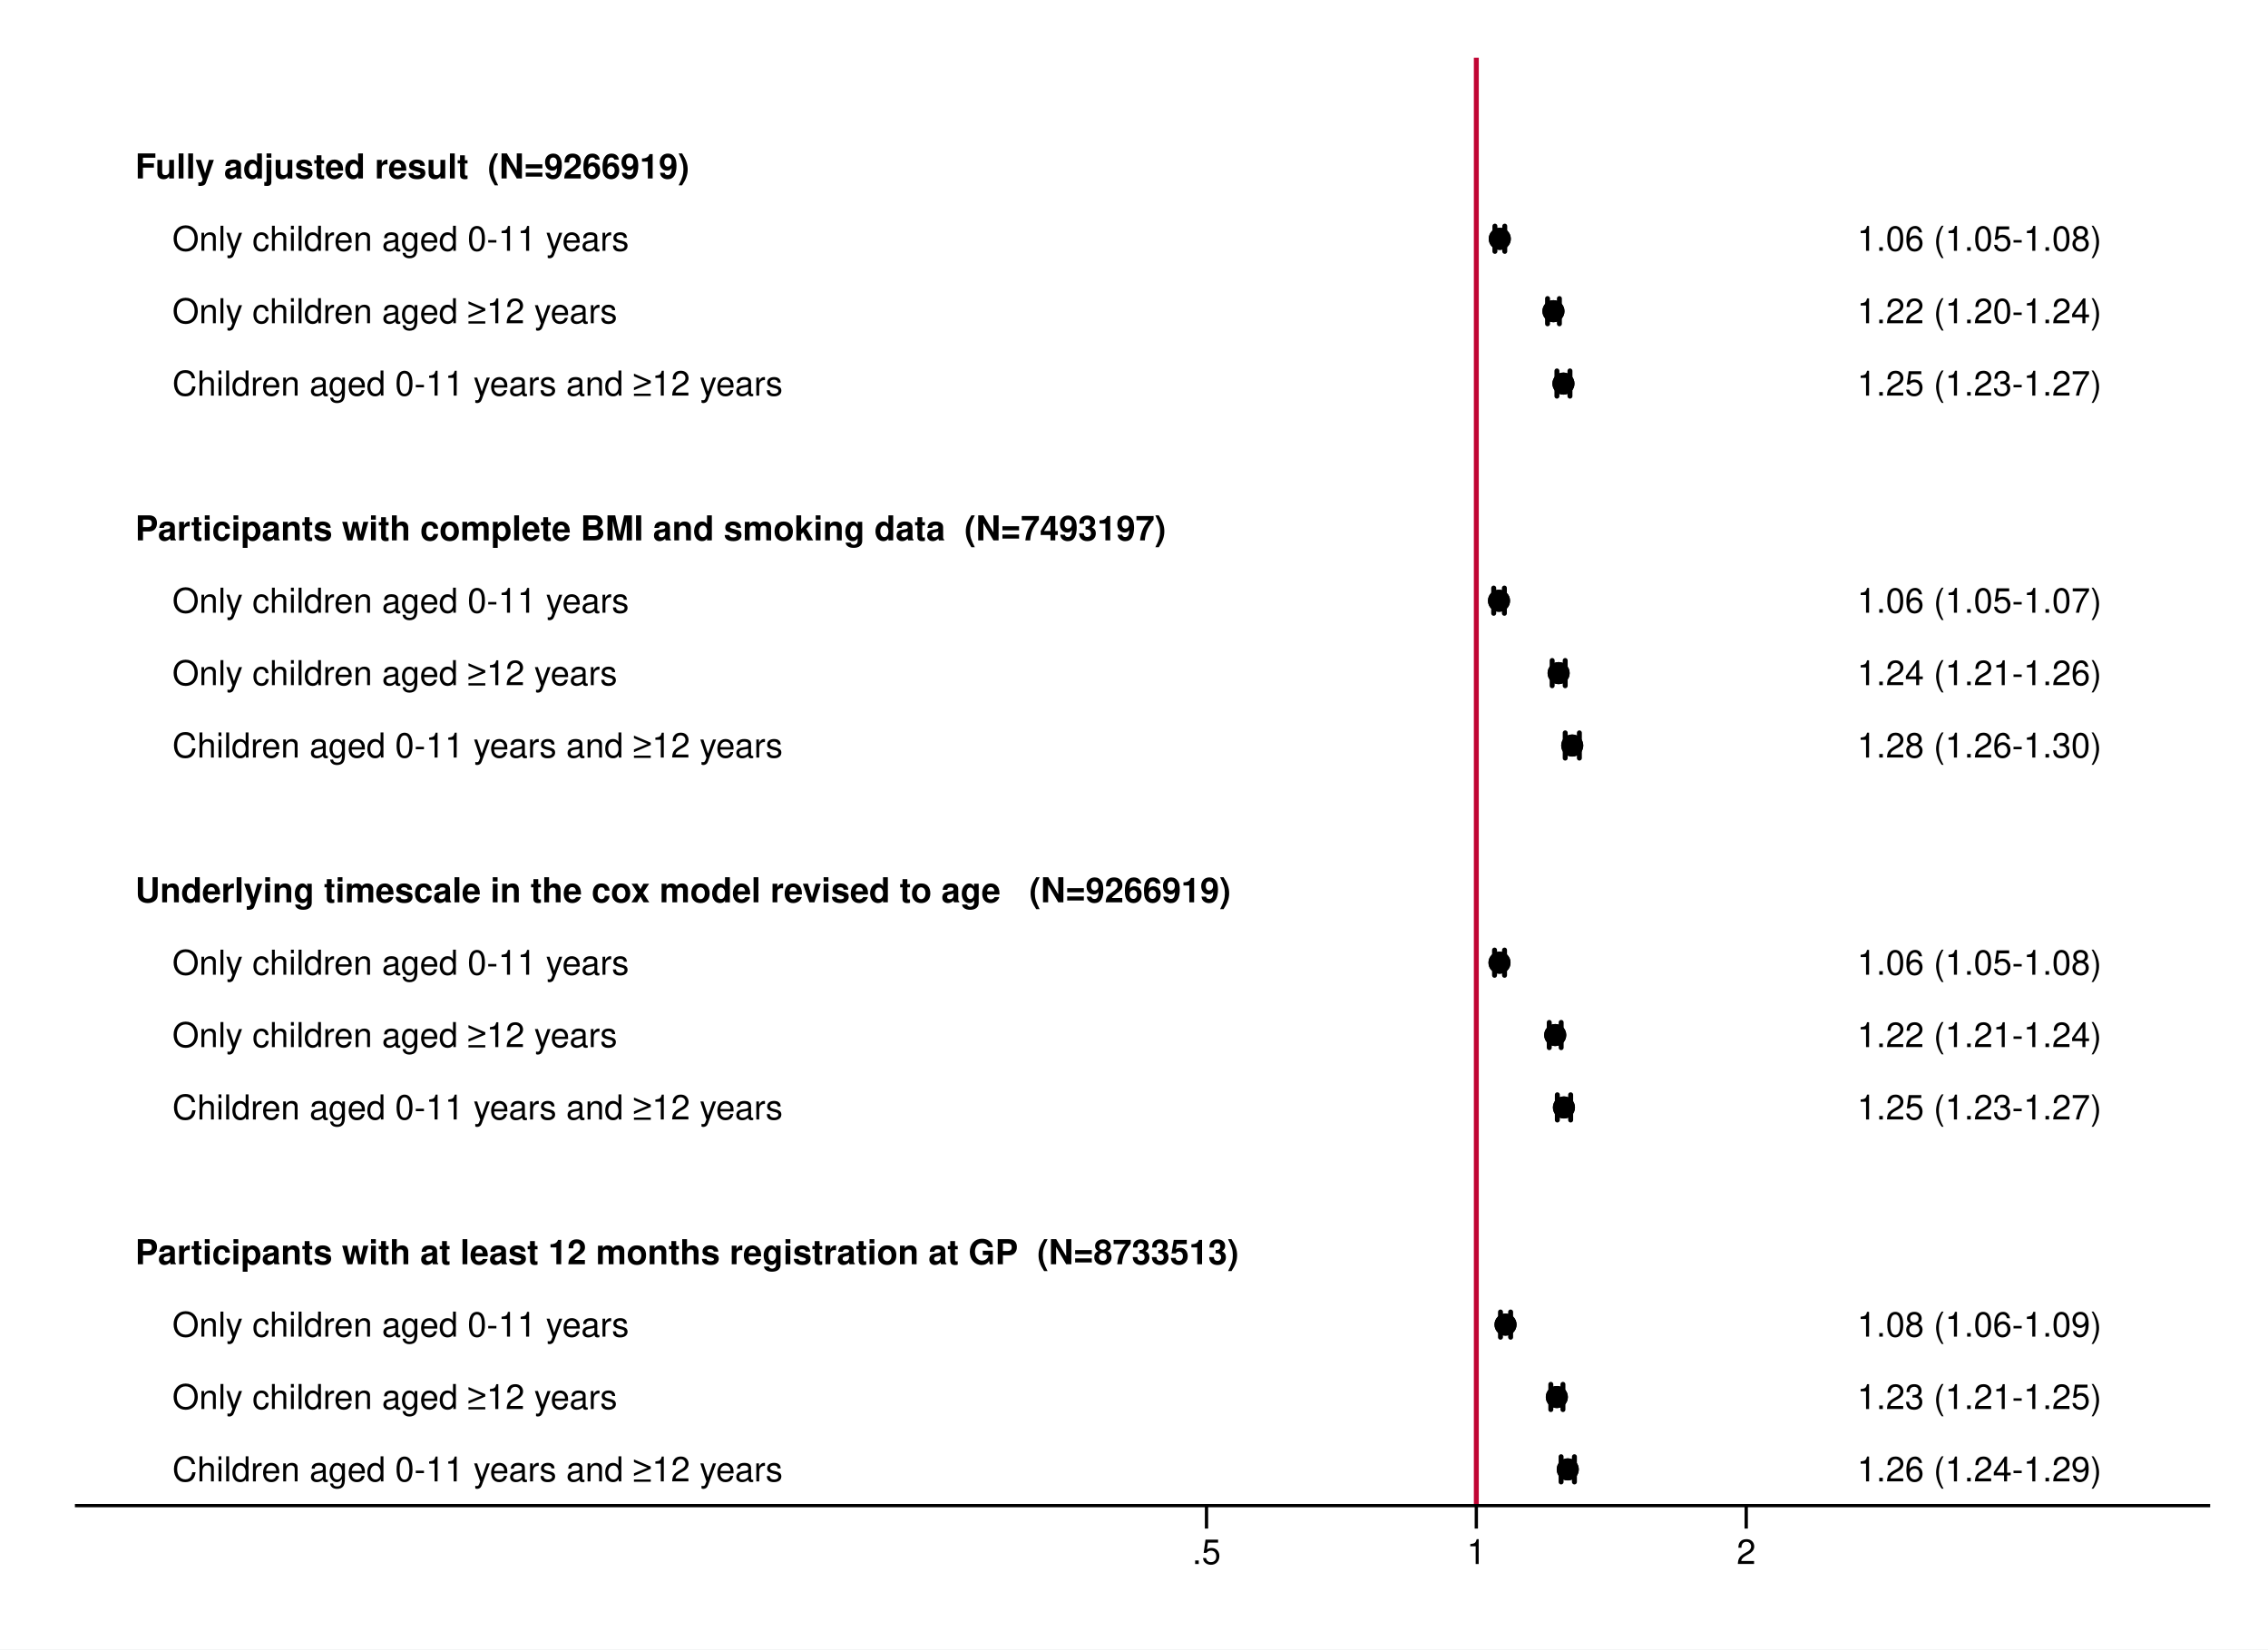
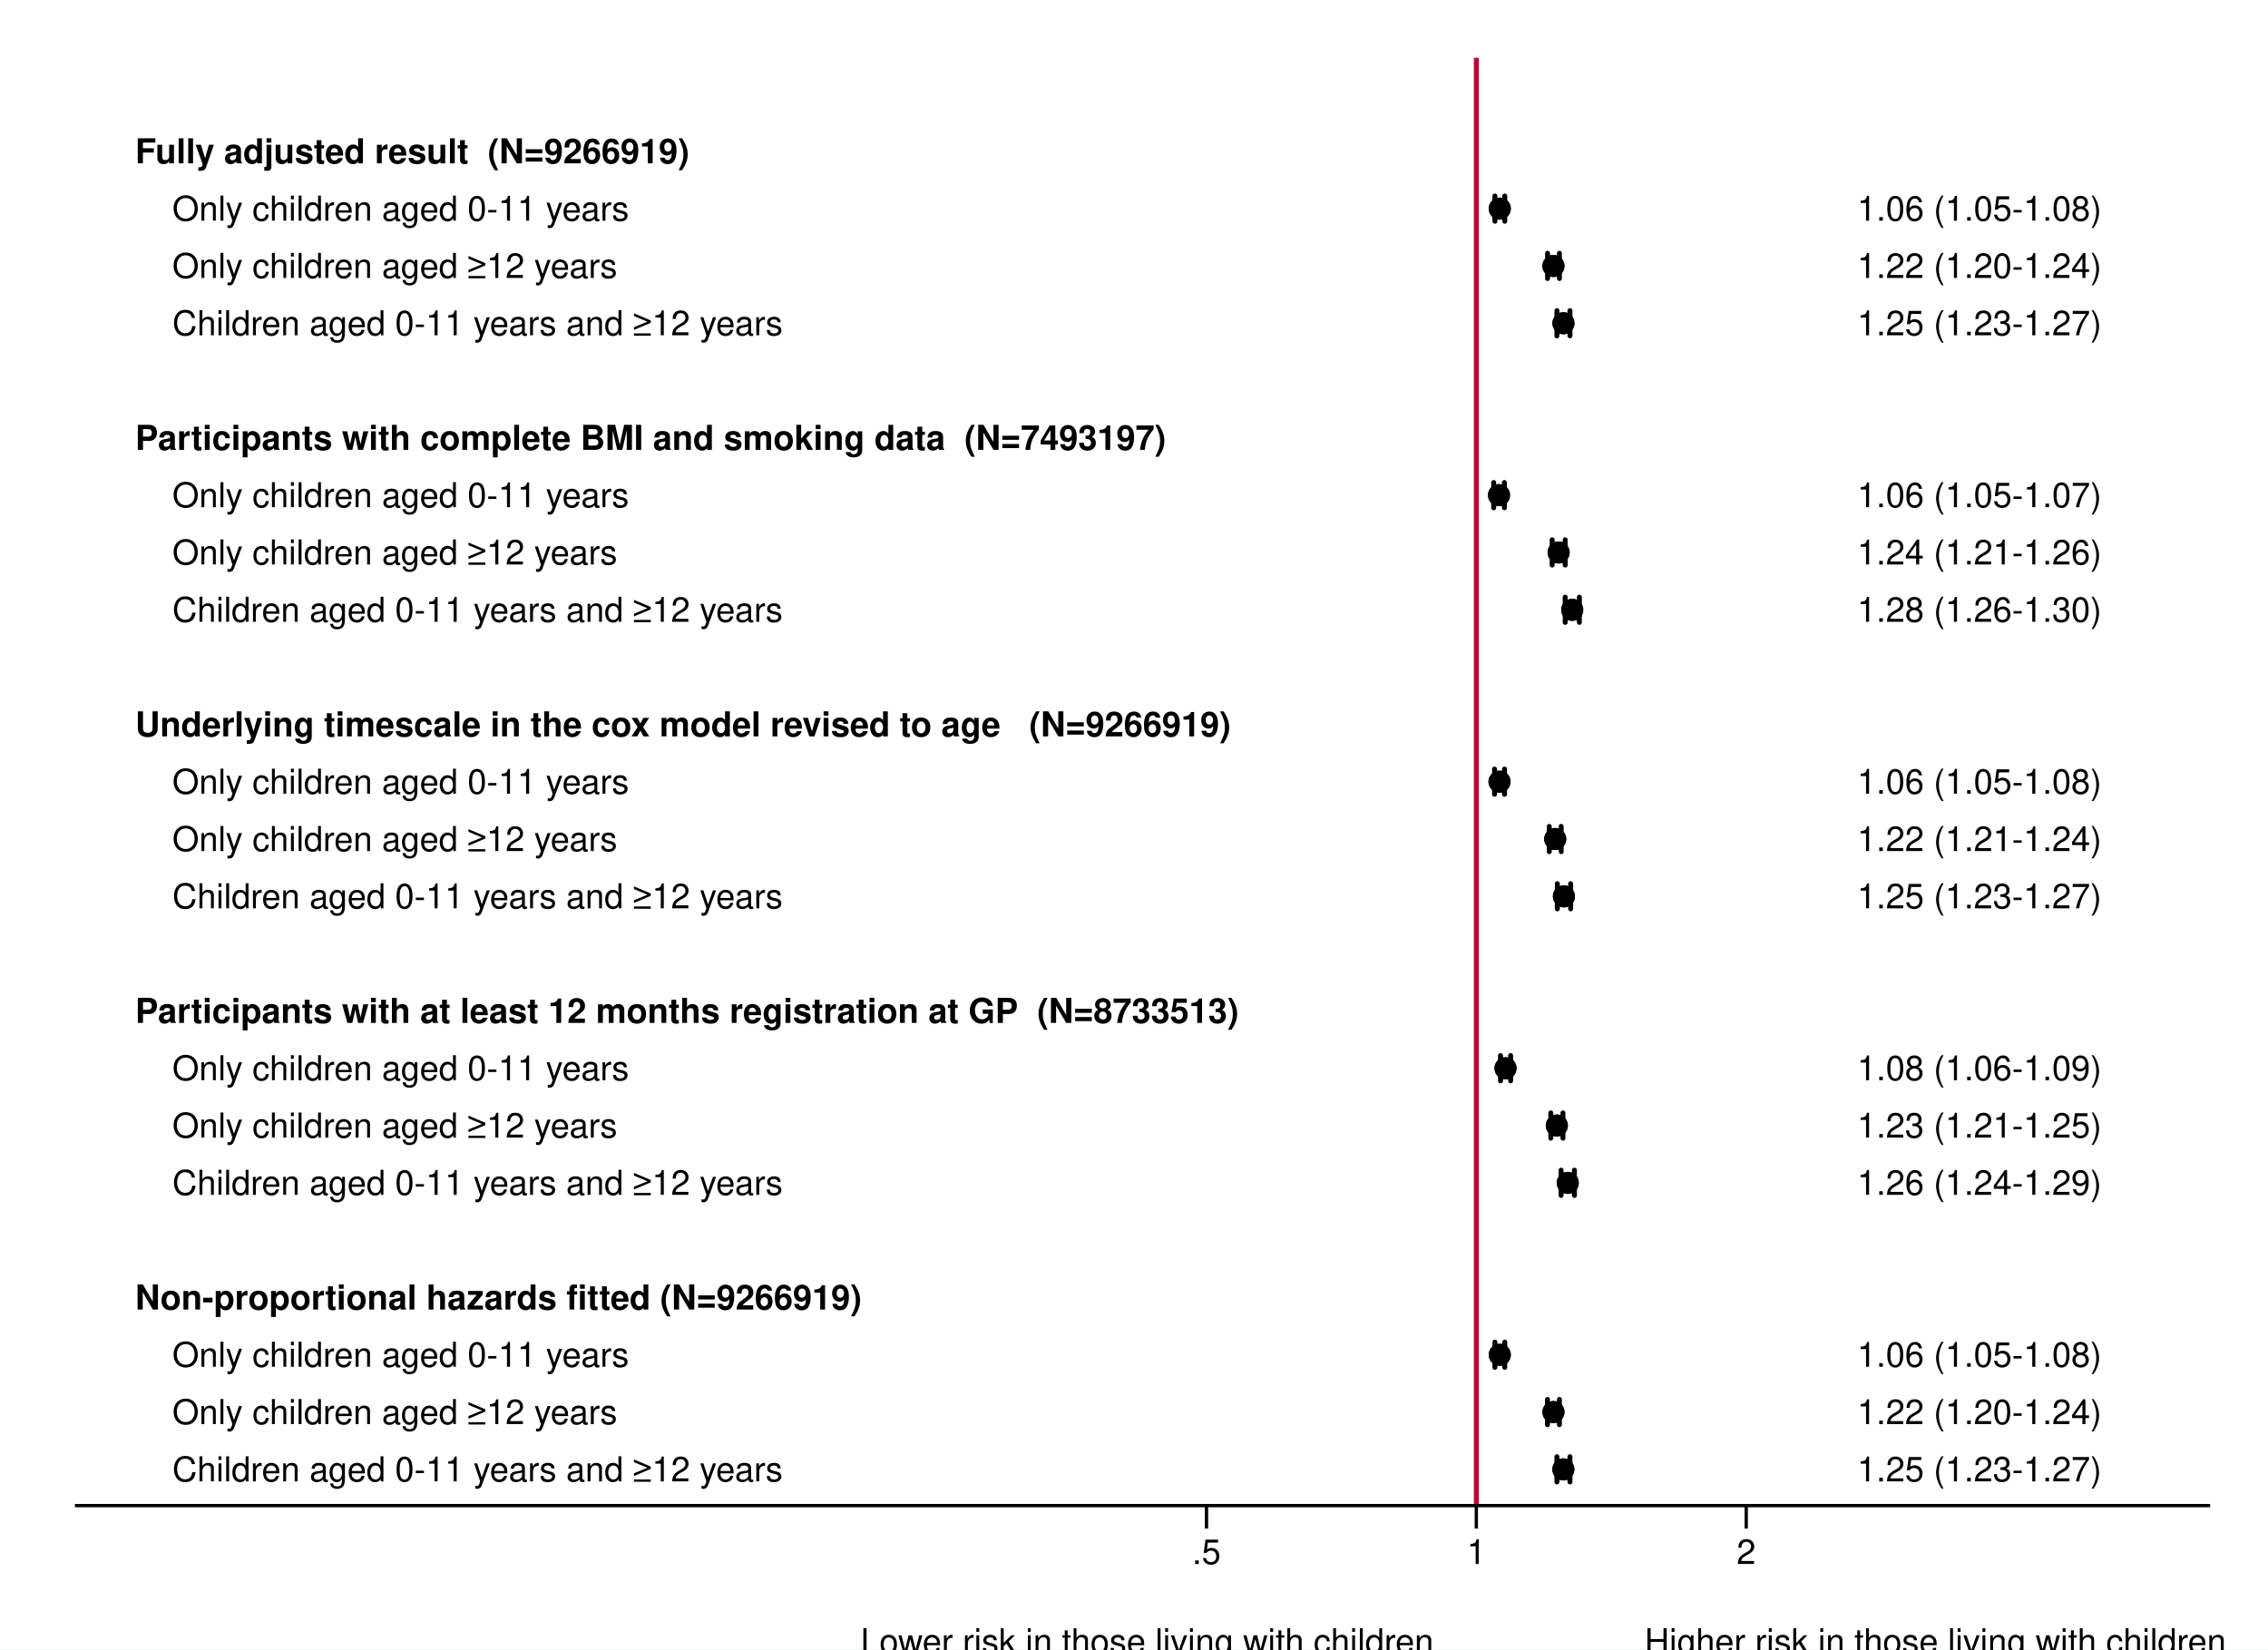
<svg xmlns="http://www.w3.org/2000/svg" version="1.1" width="5.50in" height="4.00in" viewBox="0 0 3960 2880">
  <rect x="0" y="0" width="3960" height="2880" style="fill:#EAF2F3;stroke:none" />
  <rect x="0.00" y="0.00" width="3959.88" height="2880.00" style="fill:#FFFFFF" />
  <rect x="2.88" y="2.88" width="3954.12" height="2874.24" style="fill:none;stroke:#FFFFFF;stroke-width:5.76" />
  <rect x="130.80" y="100.86" width="3728.22" height="2528.29" style="fill:#FFFFFF" />
  <rect x="133.68" y="103.74" width="3722.46" height="2522.53" style="fill:none;stroke:#FFFFFF;stroke-width:5.76" />
  <line x1="2577.71" y1="2629.15" x2="2577.71" y2="100.86" style="stroke:#C10534;stroke-width:8.64" />
-   <circle cx="2737.35" cy="2565.91" r="19.29" style="fill:#000000" />
-   <circle cx="2737.35" cy="2565.91" r="14.97" style="fill:none;stroke:#000000;stroke-width:8.64" />
-   <circle cx="2718.29" cy="2439.56" r="19.29" style="fill:#000000" />
-   <circle cx="2718.29" cy="2439.56" r="14.97" style="fill:none;stroke:#000000;stroke-width:8.64" />
-   <circle cx="2628.70" cy="2313.08" r="19.29" style="fill:#000000" />
-   <circle cx="2628.70" cy="2313.08" r="14.97" style="fill:none;stroke:#000000;stroke-width:8.64" />
-   <circle cx="2730.67" cy="1933.90" r="19.29" style="fill:#000000" />
-   <circle cx="2730.67" cy="1933.90" r="14.97" style="fill:none;stroke:#000000;stroke-width:8.64" />
-   <circle cx="2715.45" cy="1807.43" r="19.29" style="fill:#000000" />
-   <circle cx="2715.45" cy="1807.43" r="14.97" style="fill:none;stroke:#000000;stroke-width:8.64" />
-   <circle cx="2618.18" cy="1681.07" r="19.29" style="fill:#000000" />
-   <circle cx="2618.18" cy="1681.07" r="14.97" style="fill:none;stroke:#000000;stroke-width:8.64" />
-   <circle cx="2745.15" cy="1301.89" r="19.29" style="fill:#000000" />
-   <circle cx="2745.15" cy="1301.89" r="14.97" style="fill:none;stroke:#000000;stroke-width:8.64" />
-   <circle cx="2721.39" cy="1175.41" r="19.29" style="fill:#000000" />
-   <circle cx="2721.39" cy="1175.41" r="14.97" style="fill:none;stroke:#000000;stroke-width:8.64" />
-   <circle cx="2617.31" cy="1049.06" r="19.29" style="fill:#000000" />
-   <circle cx="2617.31" cy="1049.06" r="14.97" style="fill:none;stroke:#000000;stroke-width:8.64" />
-   <circle cx="2729.80" cy="669.88" r="19.29" style="fill:#000000" />
-   <circle cx="2729.80" cy="669.88" r="14.97" style="fill:none;stroke:#000000;stroke-width:8.64" />
-   <circle cx="2712.35" cy="543.40" r="19.29" style="fill:#000000" />
-   <circle cx="2712.35" cy="543.40" r="14.97" style="fill:none;stroke:#000000;stroke-width:8.64" />
-   <circle cx="2618.67" cy="417.05" r="19.29" style="fill:#000000" />
-   <circle cx="2618.67" cy="417.05" r="14.97" style="fill:none;stroke:#000000;stroke-width:8.64" />
-   <line x1="2725.72" y1="2565.79" x2="2748.98" y2="2565.79" style="stroke:#000000;stroke-width:8.64" />
-   <line x1="2748.98" y1="2587.82" x2="2748.98" y2="2543.76" stroke-linecap="round" style="stroke:#000000;stroke-width:8.64" />
-   <line x1="2725.72" y1="2587.82" x2="2725.72" y2="2543.76" stroke-linecap="round" style="stroke:#000000;stroke-width:8.64" />
-   <line x1="2707.77" y1="2439.44" x2="2728.93" y2="2439.44" style="stroke:#000000;stroke-width:8.64" />
-   <line x1="2728.93" y1="2461.46" x2="2728.93" y2="2417.41" stroke-linecap="round" style="stroke:#000000;stroke-width:8.64" />
-   <line x1="2707.77" y1="2461.46" x2="2707.77" y2="2417.41" stroke-linecap="round" style="stroke:#000000;stroke-width:8.64" />
-   <line x1="2619.91" y1="2313.08" x2="2637.61" y2="2313.08" style="stroke:#000000;stroke-width:8.64" />
-   <line x1="2637.61" y1="2335.11" x2="2637.61" y2="2291.06" stroke-linecap="round" style="stroke:#000000;stroke-width:8.64" />
-   <line x1="2619.91" y1="2335.11" x2="2619.91" y2="2291.06" stroke-linecap="round" style="stroke:#000000;stroke-width:8.64" />
-   <line x1="2719.16" y1="1933.78" x2="2742.42" y2="1933.78" style="stroke:#000000;stroke-width:8.64" />
-   <line x1="2742.42" y1="1955.81" x2="2742.42" y2="1911.75" stroke-linecap="round" style="stroke:#000000;stroke-width:8.64" />
-   <line x1="2719.16" y1="1955.81" x2="2719.16" y2="1911.75" stroke-linecap="round" style="stroke:#000000;stroke-width:8.64" />
-   <line x1="2705.05" y1="1807.43" x2="2725.84" y2="1807.43" style="stroke:#000000;stroke-width:8.64" />
-   <line x1="2725.84" y1="1829.45" x2="2725.84" y2="1785.40" stroke-linecap="round" style="stroke:#000000;stroke-width:8.64" />
-   <line x1="2705.05" y1="1829.45" x2="2705.05" y2="1785.40" stroke-linecap="round" style="stroke:#000000;stroke-width:8.64" />
-   <line x1="2609.52" y1="1681.07" x2="2626.97" y2="1681.07" style="stroke:#000000;stroke-width:8.64" />
-   <line x1="2626.97" y1="1703.10" x2="2626.97" y2="1659.04" stroke-linecap="round" style="stroke:#000000;stroke-width:8.64" />
-   <line x1="2609.52" y1="1703.10" x2="2609.52" y2="1659.04" stroke-linecap="round" style="stroke:#000000;stroke-width:8.64" />
-   <line x1="2732.89" y1="1301.77" x2="2757.64" y2="1301.77" style="stroke:#000000;stroke-width:8.64" />
-   <line x1="2757.64" y1="1323.80" x2="2757.64" y2="1279.74" stroke-linecap="round" style="stroke:#000000;stroke-width:8.64" />
-   <line x1="2732.89" y1="1323.80" x2="2732.89" y2="1279.74" stroke-linecap="round" style="stroke:#000000;stroke-width:8.64" />
-   <line x1="2710.12" y1="1175.41" x2="2732.89" y2="1175.41" style="stroke:#000000;stroke-width:8.64" />
-   <line x1="2732.89" y1="1197.44" x2="2732.89" y2="1153.39" stroke-linecap="round" style="stroke:#000000;stroke-width:8.64" />
-   <line x1="2710.12" y1="1197.44" x2="2710.12" y2="1153.39" stroke-linecap="round" style="stroke:#000000;stroke-width:8.64" />
-   <line x1="2608.03" y1="1048.94" x2="2626.72" y2="1048.94" style="stroke:#000000;stroke-width:8.64" />
-   <line x1="2626.72" y1="1070.97" x2="2626.72" y2="1026.91" stroke-linecap="round" style="stroke:#000000;stroke-width:8.64" />
-   <line x1="2608.03" y1="1070.97" x2="2608.03" y2="1026.91" stroke-linecap="round" style="stroke:#000000;stroke-width:8.64" />
-   <line x1="2718.42" y1="669.76" x2="2741.19" y2="669.76" style="stroke:#000000;stroke-width:8.64" />
-   <line x1="2741.19" y1="691.78" x2="2741.19" y2="647.73" stroke-linecap="round" style="stroke:#000000;stroke-width:8.64" />
-   <line x1="2718.42" y1="691.78" x2="2718.42" y2="647.73" stroke-linecap="round" style="stroke:#000000;stroke-width:8.64" />
-   <line x1="2702.08" y1="543.40" x2="2722.75" y2="543.40" style="stroke:#000000;stroke-width:8.64" />
-   <line x1="2722.75" y1="565.43" x2="2722.75" y2="521.38" stroke-linecap="round" style="stroke:#000000;stroke-width:8.64" />
-   <line x1="2702.08" y1="565.43" x2="2702.08" y2="521.38" stroke-linecap="round" style="stroke:#000000;stroke-width:8.64" />
-   <line x1="2610.14" y1="416.93" x2="2627.34" y2="416.93" style="stroke:#000000;stroke-width:8.64" />
-   <line x1="2627.34" y1="438.95" x2="2627.34" y2="394.90" stroke-linecap="round" style="stroke:#000000;stroke-width:8.64" />
-   <line x1="2610.14" y1="438.95" x2="2610.14" y2="394.90" stroke-linecap="round" style="stroke:#000000;stroke-width:8.64" />
+   <circle cx="2729.68" cy="2565.91" r="19.29" style="fill:#000000" />
+   <circle cx="2729.68" cy="2565.91" r="14.97" style="fill:none;stroke:#000000;stroke-width:8.64" />
+   <circle cx="2712.35" cy="2465.80" r="19.29" style="fill:#000000" />
+   <circle cx="2712.35" cy="2465.80" r="14.97" style="fill:none;stroke:#000000;stroke-width:8.64" />
+   <circle cx="2618.67" cy="2365.80" r="19.29" style="fill:#000000" />
+   <circle cx="2618.67" cy="2365.80" r="14.97" style="fill:none;stroke:#000000;stroke-width:8.64" />
+   <circle cx="2737.35" cy="2065.58" r="19.29" style="fill:#000000" />
+   <circle cx="2737.35" cy="2065.58" r="14.97" style="fill:none;stroke:#000000;stroke-width:8.64" />
+   <circle cx="2718.29" cy="1965.46" r="19.29" style="fill:#000000" />
+   <circle cx="2718.29" cy="1965.46" r="14.97" style="fill:none;stroke:#000000;stroke-width:8.64" />
+   <circle cx="2628.70" cy="1865.47" r="19.29" style="fill:#000000" />
+   <circle cx="2628.70" cy="1865.47" r="14.97" style="fill:none;stroke:#000000;stroke-width:8.64" />
+   <circle cx="2730.67" cy="1565.24" r="19.29" style="fill:#000000" />
+   <circle cx="2730.67" cy="1565.24" r="14.97" style="fill:none;stroke:#000000;stroke-width:8.64" />
+   <circle cx="2715.45" cy="1465.12" r="19.29" style="fill:#000000" />
+   <circle cx="2715.45" cy="1465.12" r="14.97" style="fill:none;stroke:#000000;stroke-width:8.64" />
+   <circle cx="2618.18" cy="1365.01" r="19.29" style="fill:#000000" />
+   <circle cx="2618.18" cy="1365.01" r="14.97" style="fill:none;stroke:#000000;stroke-width:8.64" />
+   <circle cx="2745.15" cy="1064.90" r="19.29" style="fill:#000000" />
+   <circle cx="2745.15" cy="1064.90" r="14.97" style="fill:none;stroke:#000000;stroke-width:8.64" />
+   <circle cx="2721.39" cy="964.79" r="19.29" style="fill:#000000" />
+   <circle cx="2721.39" cy="964.79" r="14.97" style="fill:none;stroke:#000000;stroke-width:8.64" />
+   <circle cx="2617.31" cy="864.67" r="19.29" style="fill:#000000" />
+   <circle cx="2617.31" cy="864.67" r="14.97" style="fill:none;stroke:#000000;stroke-width:8.64" />
+   <circle cx="2729.80" cy="564.44" r="19.29" style="fill:#000000" />
+   <circle cx="2729.80" cy="564.44" r="14.97" style="fill:none;stroke:#000000;stroke-width:8.64" />
+   <circle cx="2712.35" cy="464.45" r="19.29" style="fill:#000000" />
+   <circle cx="2712.35" cy="464.45" r="14.97" style="fill:none;stroke:#000000;stroke-width:8.64" />
+   <circle cx="2618.67" cy="364.33" r="19.29" style="fill:#000000" />
+   <circle cx="2618.67" cy="364.33" r="14.97" style="fill:none;stroke:#000000;stroke-width:8.64" />
+   <line x1="2718.42" y1="2565.79" x2="2741.19" y2="2565.79" style="stroke:#000000;stroke-width:8.64" />
+   <line x1="2741.19" y1="2587.82" x2="2741.19" y2="2543.76" stroke-linecap="round" style="stroke:#000000;stroke-width:8.64" />
+   <line x1="2718.42" y1="2587.82" x2="2718.42" y2="2543.76" stroke-linecap="round" style="stroke:#000000;stroke-width:8.64" />
+   <line x1="2701.96" y1="2465.80" x2="2722.75" y2="2465.80" style="stroke:#000000;stroke-width:8.64" />
+   <line x1="2722.75" y1="2487.82" x2="2722.75" y2="2443.77" stroke-linecap="round" style="stroke:#000000;stroke-width:8.64" />
+   <line x1="2701.96" y1="2487.82" x2="2701.96" y2="2443.77" stroke-linecap="round" style="stroke:#000000;stroke-width:8.64" />
+   <line x1="2610.14" y1="2365.68" x2="2627.34" y2="2365.68" style="stroke:#000000;stroke-width:8.64" />
+   <line x1="2627.34" y1="2387.71" x2="2627.34" y2="2343.65" stroke-linecap="round" style="stroke:#000000;stroke-width:8.64" />
+   <line x1="2610.14" y1="2387.71" x2="2610.14" y2="2343.65" stroke-linecap="round" style="stroke:#000000;stroke-width:8.64" />
+   <line x1="2725.72" y1="2065.45" x2="2748.98" y2="2065.45" style="stroke:#000000;stroke-width:8.64" />
+   <line x1="2748.98" y1="2087.48" x2="2748.98" y2="2043.42" stroke-linecap="round" style="stroke:#000000;stroke-width:8.64" />
+   <line x1="2725.72" y1="2087.48" x2="2725.72" y2="2043.42" stroke-linecap="round" style="stroke:#000000;stroke-width:8.64" />
+   <line x1="2707.77" y1="1965.46" x2="2728.93" y2="1965.46" style="stroke:#000000;stroke-width:8.64" />
+   <line x1="2728.93" y1="1987.49" x2="2728.93" y2="1943.43" stroke-linecap="round" style="stroke:#000000;stroke-width:8.64" />
+   <line x1="2707.77" y1="1987.49" x2="2707.77" y2="1943.43" stroke-linecap="round" style="stroke:#000000;stroke-width:8.64" />
+   <line x1="2619.91" y1="1865.34" x2="2637.61" y2="1865.34" style="stroke:#000000;stroke-width:8.64" />
+   <line x1="2637.61" y1="1887.37" x2="2637.61" y2="1843.31" stroke-linecap="round" style="stroke:#000000;stroke-width:8.64" />
+   <line x1="2619.91" y1="1887.37" x2="2619.91" y2="1843.31" stroke-linecap="round" style="stroke:#000000;stroke-width:8.64" />
+   <line x1="2719.16" y1="1565.12" x2="2742.42" y2="1565.12" style="stroke:#000000;stroke-width:8.64" />
+   <line x1="2742.42" y1="1587.14" x2="2742.42" y2="1543.09" stroke-linecap="round" style="stroke:#000000;stroke-width:8.64" />
+   <line x1="2719.16" y1="1587.14" x2="2719.16" y2="1543.09" stroke-linecap="round" style="stroke:#000000;stroke-width:8.64" />
+   <line x1="2705.05" y1="1465.12" x2="2725.84" y2="1465.12" style="stroke:#000000;stroke-width:8.64" />
+   <line x1="2725.84" y1="1487.15" x2="2725.84" y2="1443.09" stroke-linecap="round" style="stroke:#000000;stroke-width:8.64" />
+   <line x1="2705.05" y1="1487.15" x2="2705.05" y2="1443.09" stroke-linecap="round" style="stroke:#000000;stroke-width:8.64" />
+   <line x1="2609.52" y1="1365.01" x2="2626.97" y2="1365.01" style="stroke:#000000;stroke-width:8.64" />
+   <line x1="2626.97" y1="1387.03" x2="2626.97" y2="1342.98" stroke-linecap="round" style="stroke:#000000;stroke-width:8.64" />
+   <line x1="2609.52" y1="1387.03" x2="2609.52" y2="1342.98" stroke-linecap="round" style="stroke:#000000;stroke-width:8.64" />
+   <line x1="2732.89" y1="1064.78" x2="2757.64" y2="1064.78" style="stroke:#000000;stroke-width:8.64" />
+   <line x1="2757.64" y1="1086.81" x2="2757.64" y2="1042.75" stroke-linecap="round" style="stroke:#000000;stroke-width:8.64" />
+   <line x1="2732.89" y1="1086.81" x2="2732.89" y2="1042.75" stroke-linecap="round" style="stroke:#000000;stroke-width:8.64" />
+   <line x1="2710.12" y1="964.66" x2="2732.89" y2="964.66" style="stroke:#000000;stroke-width:8.64" />
+   <line x1="2732.89" y1="986.69" x2="2732.89" y2="942.63" stroke-linecap="round" style="stroke:#000000;stroke-width:8.64" />
+   <line x1="2710.12" y1="986.69" x2="2710.12" y2="942.63" stroke-linecap="round" style="stroke:#000000;stroke-width:8.64" />
+   <line x1="2608.03" y1="864.67" x2="2626.72" y2="864.67" style="stroke:#000000;stroke-width:8.64" />
+   <line x1="2626.72" y1="886.70" x2="2626.72" y2="842.64" stroke-linecap="round" style="stroke:#000000;stroke-width:8.64" />
+   <line x1="2608.03" y1="886.70" x2="2608.03" y2="842.64" stroke-linecap="round" style="stroke:#000000;stroke-width:8.64" />
+   <line x1="2718.42" y1="564.44" x2="2741.19" y2="564.44" style="stroke:#000000;stroke-width:8.64" />
+   <line x1="2741.19" y1="586.47" x2="2741.19" y2="542.41" stroke-linecap="round" style="stroke:#000000;stroke-width:8.64" />
+   <line x1="2718.42" y1="586.47" x2="2718.42" y2="542.41" stroke-linecap="round" style="stroke:#000000;stroke-width:8.64" />
+   <line x1="2702.08" y1="464.32" x2="2722.75" y2="464.32" style="stroke:#000000;stroke-width:8.64" />
+   <line x1="2722.75" y1="486.35" x2="2722.75" y2="442.30" stroke-linecap="round" style="stroke:#000000;stroke-width:8.64" />
+   <line x1="2702.08" y1="486.35" x2="2702.08" y2="442.30" stroke-linecap="round" style="stroke:#000000;stroke-width:8.64" />
+   <line x1="2610.14" y1="364.33" x2="2627.34" y2="364.33" style="stroke:#000000;stroke-width:8.64" />
+   <line x1="2627.34" y1="386.36" x2="2627.34" y2="342.30" stroke-linecap="round" style="stroke:#000000;stroke-width:8.64" />
+   <line x1="2610.14" y1="386.36" x2="2610.14" y2="342.30" stroke-linecap="round" style="stroke:#000000;stroke-width:8.64" />
  <text x="236.12" y="2586.83" style="font-family:'Helvetica';font-size:60.02px;fill:#000000" />
-   <text x="236.12" y="2460.47" style="font-family:'Helvetica';font-size:60.02px;fill:#000000" />
-   <text x="236.12" y="2334.12" style="font-family:'Helvetica';font-size:60.02px;fill:#000000" />
-   <text x="236.12" y="2207.65" style="font-family:'Helvetica';font-weight:bold;font-size:60.02px;fill:#000000">Participants with at least 12 months registration at GP  (N=8733513)</text>
-   <text x="236.12" y="2081.29" style="font-family:'Helvetica';font-size:60.02px;fill:#000000" />
-   <text x="236.12" y="1954.82" style="font-family:'Helvetica';font-size:60.02px;fill:#000000" />
-   <text x="236.12" y="1828.46" style="font-family:'Helvetica';font-size:60.02px;fill:#000000" />
-   <text x="236.12" y="1702.11" style="font-family:'Helvetica';font-size:60.02px;fill:#000000" />
-   <text x="236.12" y="1575.63" style="font-family:'Helvetica';font-weight:bold;font-size:60.02px;fill:#000000">Underlying timescale in the cox model revised to age   (N=9266919)</text>
-   <text x="236.12" y="1449.28" style="font-family:'Helvetica';font-size:60.02px;fill:#000000" />
-   <text x="236.12" y="1322.81" style="font-family:'Helvetica';font-size:60.02px;fill:#000000" />
-   <text x="236.12" y="1196.45" style="font-family:'Helvetica';font-size:60.02px;fill:#000000" />
-   <text x="236.12" y="1069.98" style="font-family:'Helvetica';font-size:60.02px;fill:#000000" />
-   <text x="236.12" y="943.62" style="font-family:'Helvetica';font-weight:bold;font-size:60.02px;fill:#000000">Participants with complete BMI and smoking data  (N=7493197)</text>
-   <text x="236.12" y="817.27" style="font-family:'Helvetica';font-size:60.02px;fill:#000000" />
-   <text x="236.12" y="690.79" style="font-family:'Helvetica';font-size:60.02px;fill:#000000" />
-   <text x="236.12" y="564.44" style="font-family:'Helvetica';font-size:60.02px;fill:#000000" />
-   <text x="236.12" y="437.96" style="font-family:'Helvetica';font-size:60.02px;fill:#000000" />
-   <text x="236.12" y="311.61" style="font-family:'Helvetica';font-weight:bold;font-size:60.02px;fill:#000000">Fully adjusted result  (N=9266919)</text>
+   <text x="236.12" y="2486.83" style="font-family:'Helvetica';font-size:60.02px;fill:#000000" />
+   <text x="236.12" y="2386.72" style="font-family:'Helvetica';font-size:60.02px;fill:#000000" />
+   <text x="236.12" y="2286.72" style="font-family:'Helvetica';font-weight:bold;font-size:60.02px;fill:#000000">Non-proportional hazards fitted (N=9266919)</text>
+   <text x="236.12" y="2186.61" style="font-family:'Helvetica';font-size:60.02px;fill:#000000" />
+   <text x="236.12" y="2086.49" style="font-family:'Helvetica';font-size:60.02px;fill:#000000" />
+   <text x="236.12" y="1986.50" style="font-family:'Helvetica';font-size:60.02px;fill:#000000" />
+   <text x="236.12" y="1886.38" style="font-family:'Helvetica';font-size:60.02px;fill:#000000" />
+   <text x="236.12" y="1786.26" style="font-family:'Helvetica';font-weight:bold;font-size:60.02px;fill:#000000">Participants with at least 12 months registration at GP  (N=8733513)</text>
+   <text x="236.12" y="1686.27" style="font-family:'Helvetica';font-size:60.02px;fill:#000000" />
+   <text x="236.12" y="1586.15" style="font-family:'Helvetica';font-size:60.02px;fill:#000000" />
+   <text x="236.12" y="1486.16" style="font-family:'Helvetica';font-size:60.02px;fill:#000000" />
+   <text x="236.12" y="1386.04" style="font-family:'Helvetica';font-size:60.02px;fill:#000000" />
+   <text x="236.12" y="1285.93" style="font-family:'Helvetica';font-weight:bold;font-size:60.02px;fill:#000000">Underlying timescale in the cox model revised to age   (N=9266919)</text>
+   <text x="236.12" y="1185.93" style="font-family:'Helvetica';font-size:60.02px;fill:#000000" />
+   <text x="236.12" y="1085.82" style="font-family:'Helvetica';font-size:60.02px;fill:#000000" />
+   <text x="236.12" y="985.70" style="font-family:'Helvetica';font-size:60.02px;fill:#000000" />
+   <text x="236.12" y="885.71" style="font-family:'Helvetica';font-size:60.02px;fill:#000000" />
+   <text x="236.12" y="785.59" style="font-family:'Helvetica';font-weight:bold;font-size:60.02px;fill:#000000">Participants with complete BMI and smoking data  (N=7493197)</text>
+   <text x="236.12" y="685.60" style="font-family:'Helvetica';font-size:60.02px;fill:#000000" />
+   <text x="236.12" y="585.48" style="font-family:'Helvetica';font-size:60.02px;fill:#000000" />
+   <text x="236.12" y="485.36" style="font-family:'Helvetica';font-size:60.02px;fill:#000000" />
+   <text x="236.12" y="385.37" style="font-family:'Helvetica';font-size:60.02px;fill:#000000" />
+   <text x="236.12" y="285.25" style="font-family:'Helvetica';font-weight:bold;font-size:60.02px;fill:#000000">Fully adjusted result  (N=9266919)</text>
  <text x="236.12" y="185.26" style="font-family:'Helvetica';font-size:60.02px;fill:#000000" />
  <text x="300.84" y="2586.83" style="font-family:'Helvetica';font-size:60.02px;fill:#000000">Children aged 0-11 years and ≥12 years</text>
-   <text x="300.84" y="2460.47" style="font-family:'Helvetica';font-size:60.02px;fill:#000000">Only children aged ≥12 years</text>
-   <text x="300.84" y="2334.12" style="font-family:'Helvetica';font-size:60.02px;fill:#000000">Only children aged 0-11 years</text>
-   <text x="300.84" y="1954.82" style="font-family:'Helvetica';font-size:60.02px;fill:#000000">Children aged 0-11 years and ≥12 years</text>
-   <text x="300.84" y="1828.46" style="font-family:'Helvetica';font-size:60.02px;fill:#000000">Only children aged ≥12 years</text>
-   <text x="300.84" y="1702.11" style="font-family:'Helvetica';font-size:60.02px;fill:#000000">Only children aged 0-11 years</text>
-   <text x="300.84" y="1322.81" style="font-family:'Helvetica';font-size:60.02px;fill:#000000">Children aged 0-11 years and ≥12 years</text>
-   <text x="300.84" y="1196.45" style="font-family:'Helvetica';font-size:60.02px;fill:#000000">Only children aged ≥12 years</text>
-   <text x="300.84" y="1069.98" style="font-family:'Helvetica';font-size:60.02px;fill:#000000">Only children aged 0-11 years</text>
-   <text x="300.84" y="690.79" style="font-family:'Helvetica';font-size:60.02px;fill:#000000">Children aged 0-11 years and ≥12 years</text>
-   <text x="300.84" y="564.44" style="font-family:'Helvetica';font-size:60.02px;fill:#000000">Only children aged ≥12 years</text>
-   <text x="300.84" y="437.96" style="font-family:'Helvetica';font-size:60.02px;fill:#000000">Only children aged 0-11 years</text>
-   <text x="3242.62" y="2586.83" style="font-family:'Helvetica';font-size:60.02px;fill:#000000">1.26 (1.24-1.29)</text>
-   <text x="3242.62" y="2460.47" style="font-family:'Helvetica';font-size:60.02px;fill:#000000">1.23 (1.21-1.25)</text>
-   <text x="3242.62" y="2334.12" style="font-family:'Helvetica';font-size:60.02px;fill:#000000">1.08 (1.06-1.09)</text>
-   <text x="3242.62" y="1954.82" style="font-family:'Helvetica';font-size:60.02px;fill:#000000">1.25 (1.23-1.27)</text>
-   <text x="3242.62" y="1828.46" style="font-family:'Helvetica';font-size:60.02px;fill:#000000">1.22 (1.21-1.24)</text>
-   <text x="3242.62" y="1702.11" style="font-family:'Helvetica';font-size:60.02px;fill:#000000">1.06 (1.05-1.08)</text>
-   <text x="3242.62" y="1322.81" style="font-family:'Helvetica';font-size:60.02px;fill:#000000">1.28 (1.26-1.30)</text>
-   <text x="3242.62" y="1196.45" style="font-family:'Helvetica';font-size:60.02px;fill:#000000">1.24 (1.21-1.26)</text>
-   <text x="3242.62" y="1069.98" style="font-family:'Helvetica';font-size:60.02px;fill:#000000">1.06 (1.05-1.07)</text>
-   <text x="3242.62" y="690.79" style="font-family:'Helvetica';font-size:60.02px;fill:#000000">1.25 (1.23-1.27)</text>
-   <text x="3242.62" y="564.44" style="font-family:'Helvetica';font-size:60.02px;fill:#000000">1.22 (1.20-1.24)</text>
-   <text x="3242.62" y="437.96" style="font-family:'Helvetica';font-size:60.02px;fill:#000000">1.06 (1.05-1.08)</text>
+   <text x="300.84" y="2486.83" style="font-family:'Helvetica';font-size:60.02px;fill:#000000">Only children aged ≥12 years</text>
+   <text x="300.84" y="2386.72" style="font-family:'Helvetica';font-size:60.02px;fill:#000000">Only children aged 0-11 years</text>
+   <text x="300.84" y="2086.49" style="font-family:'Helvetica';font-size:60.02px;fill:#000000">Children aged 0-11 years and ≥12 years</text>
+   <text x="300.84" y="1986.50" style="font-family:'Helvetica';font-size:60.02px;fill:#000000">Only children aged ≥12 years</text>
+   <text x="300.84" y="1886.38" style="font-family:'Helvetica';font-size:60.02px;fill:#000000">Only children aged 0-11 years</text>
+   <text x="300.84" y="1586.15" style="font-family:'Helvetica';font-size:60.02px;fill:#000000">Children aged 0-11 years and ≥12 years</text>
+   <text x="300.84" y="1486.16" style="font-family:'Helvetica';font-size:60.02px;fill:#000000">Only children aged ≥12 years</text>
+   <text x="300.84" y="1386.04" style="font-family:'Helvetica';font-size:60.02px;fill:#000000">Only children aged 0-11 years</text>
+   <text x="300.84" y="1085.82" style="font-family:'Helvetica';font-size:60.02px;fill:#000000">Children aged 0-11 years and ≥12 years</text>
+   <text x="300.84" y="985.70" style="font-family:'Helvetica';font-size:60.02px;fill:#000000">Only children aged ≥12 years</text>
+   <text x="300.84" y="885.71" style="font-family:'Helvetica';font-size:60.02px;fill:#000000">Only children aged 0-11 years</text>
+   <text x="300.84" y="585.48" style="font-family:'Helvetica';font-size:60.02px;fill:#000000">Children aged 0-11 years and ≥12 years</text>
+   <text x="300.84" y="485.36" style="font-family:'Helvetica';font-size:60.02px;fill:#000000">Only children aged ≥12 years</text>
+   <text x="300.84" y="385.37" style="font-family:'Helvetica';font-size:60.02px;fill:#000000">Only children aged 0-11 years</text>
+   <text x="3242.62" y="2586.83" style="font-family:'Helvetica';font-size:60.02px;fill:#000000">1.25 (1.23-1.27)</text>
+   <text x="3242.62" y="2486.83" style="font-family:'Helvetica';font-size:60.02px;fill:#000000">1.22 (1.20-1.24)</text>
+   <text x="3242.62" y="2386.72" style="font-family:'Helvetica';font-size:60.02px;fill:#000000">1.06 (1.05-1.08)</text>
+   <text x="3242.62" y="2086.49" style="font-family:'Helvetica';font-size:60.02px;fill:#000000">1.26 (1.24-1.29)</text>
+   <text x="3242.62" y="1986.50" style="font-family:'Helvetica';font-size:60.02px;fill:#000000">1.23 (1.21-1.25)</text>
+   <text x="3242.62" y="1886.38" style="font-family:'Helvetica';font-size:60.02px;fill:#000000">1.08 (1.06-1.09)</text>
+   <text x="3242.62" y="1586.15" style="font-family:'Helvetica';font-size:60.02px;fill:#000000">1.25 (1.23-1.27)</text>
+   <text x="3242.62" y="1486.16" style="font-family:'Helvetica';font-size:60.02px;fill:#000000">1.22 (1.21-1.24)</text>
+   <text x="3242.62" y="1386.04" style="font-family:'Helvetica';font-size:60.02px;fill:#000000">1.06 (1.05-1.08)</text>
+   <text x="3242.62" y="1085.82" style="font-family:'Helvetica';font-size:60.02px;fill:#000000">1.28 (1.26-1.30)</text>
+   <text x="3242.62" y="985.70" style="font-family:'Helvetica';font-size:60.02px;fill:#000000">1.24 (1.21-1.26)</text>
+   <text x="3242.62" y="885.71" style="font-family:'Helvetica';font-size:60.02px;fill:#000000">1.06 (1.05-1.07)</text>
+   <text x="3242.62" y="585.48" style="font-family:'Helvetica';font-size:60.02px;fill:#000000">1.25 (1.23-1.27)</text>
+   <text x="3242.62" y="485.36" style="font-family:'Helvetica';font-size:60.02px;fill:#000000">1.22 (1.20-1.24)</text>
+   <text x="3242.62" y="385.37" style="font-family:'Helvetica';font-size:60.02px;fill:#000000">1.06 (1.05-1.08)</text>
  <text x="3242.62" y="2586.83" style="font-family:'Helvetica';font-size:60.02px;fill:#000000" />
-   <text x="3242.62" y="2460.47" style="font-family:'Helvetica';font-size:60.02px;fill:#000000" />
-   <text x="3242.62" y="2334.12" style="font-family:'Helvetica';font-size:60.02px;fill:#000000" />
-   <text x="3242.62" y="2207.65" style="font-family:'Helvetica';font-size:60.02px;fill:#000000" />
-   <text x="3242.62" y="2081.29" style="font-family:'Helvetica';font-size:60.02px;fill:#000000" />
-   <text x="3242.62" y="1954.82" style="font-family:'Helvetica';font-size:60.02px;fill:#000000" />
-   <text x="3242.62" y="1828.46" style="font-family:'Helvetica';font-size:60.02px;fill:#000000" />
-   <text x="3242.62" y="1702.11" style="font-family:'Helvetica';font-size:60.02px;fill:#000000" />
-   <text x="3242.62" y="1575.63" style="font-family:'Helvetica';font-size:60.02px;fill:#000000" />
-   <text x="3242.62" y="1449.28" style="font-family:'Helvetica';font-size:60.02px;fill:#000000" />
-   <text x="3242.62" y="1322.81" style="font-family:'Helvetica';font-size:60.02px;fill:#000000" />
-   <text x="3242.62" y="1196.45" style="font-family:'Helvetica';font-size:60.02px;fill:#000000" />
-   <text x="3242.62" y="1069.98" style="font-family:'Helvetica';font-size:60.02px;fill:#000000" />
-   <text x="3242.62" y="943.62" style="font-family:'Helvetica';font-size:60.02px;fill:#000000" />
-   <text x="3242.62" y="817.27" style="font-family:'Helvetica';font-size:60.02px;fill:#000000" />
-   <text x="3242.62" y="690.79" style="font-family:'Helvetica';font-size:60.02px;fill:#000000" />
-   <text x="3242.62" y="564.44" style="font-family:'Helvetica';font-size:60.02px;fill:#000000" />
-   <text x="3242.62" y="437.96" style="font-family:'Helvetica';font-size:60.02px;fill:#000000" />
-   <text x="3242.62" y="311.61" style="font-family:'Helvetica';font-size:60.02px;fill:#000000" />
+   <text x="3242.62" y="2486.83" style="font-family:'Helvetica';font-size:60.02px;fill:#000000" />
+   <text x="3242.62" y="2386.72" style="font-family:'Helvetica';font-size:60.02px;fill:#000000" />
+   <text x="3242.62" y="2286.72" style="font-family:'Helvetica';font-size:60.02px;fill:#000000" />
+   <text x="3242.62" y="2186.61" style="font-family:'Helvetica';font-size:60.02px;fill:#000000" />
+   <text x="3242.62" y="2086.49" style="font-family:'Helvetica';font-size:60.02px;fill:#000000" />
+   <text x="3242.62" y="1986.50" style="font-family:'Helvetica';font-size:60.02px;fill:#000000" />
+   <text x="3242.62" y="1886.38" style="font-family:'Helvetica';font-size:60.02px;fill:#000000" />
+   <text x="3242.62" y="1786.26" style="font-family:'Helvetica';font-size:60.02px;fill:#000000" />
+   <text x="3242.62" y="1686.27" style="font-family:'Helvetica';font-size:60.02px;fill:#000000" />
+   <text x="3242.62" y="1586.15" style="font-family:'Helvetica';font-size:60.02px;fill:#000000" />
+   <text x="3242.62" y="1486.16" style="font-family:'Helvetica';font-size:60.02px;fill:#000000" />
+   <text x="3242.62" y="1386.04" style="font-family:'Helvetica';font-size:60.02px;fill:#000000" />
+   <text x="3242.62" y="1285.93" style="font-family:'Helvetica';font-size:60.02px;fill:#000000" />
+   <text x="3242.62" y="1185.93" style="font-family:'Helvetica';font-size:60.02px;fill:#000000" />
+   <text x="3242.62" y="1085.82" style="font-family:'Helvetica';font-size:60.02px;fill:#000000" />
+   <text x="3242.62" y="985.70" style="font-family:'Helvetica';font-size:60.02px;fill:#000000" />
+   <text x="3242.62" y="885.71" style="font-family:'Helvetica';font-size:60.02px;fill:#000000" />
+   <text x="3242.62" y="785.59" style="font-family:'Helvetica';font-size:60.02px;fill:#000000" />
+   <text x="3242.62" y="685.60" style="font-family:'Helvetica';font-size:60.02px;fill:#000000" />
+   <text x="3242.62" y="585.48" style="font-family:'Helvetica';font-size:60.02px;fill:#000000" />
+   <text x="3242.62" y="485.36" style="font-family:'Helvetica';font-size:60.02px;fill:#000000" />
+   <text x="3242.62" y="385.37" style="font-family:'Helvetica';font-size:60.02px;fill:#000000" />
+   <text x="3242.62" y="285.25" style="font-family:'Helvetica';font-size:60.02px;fill:#000000" />
  <text x="3242.62" y="185.26" style="font-family:'Helvetica';font-size:60.02px;fill:#000000" />
-   <text x="2002.89" y="2966.13" style="font-family:'Helvetica';font-size:60.02px;fill:#000000" text-anchor="middle">Lower risk in those living with children</text>
-   <text x="3379.12" y="2966.13" style="font-family:'Helvetica';font-size:60.02px;fill:#000000" text-anchor="middle">Higher risk in those living with children</text>
+   <text x="2002.89" y="2887.05" style="font-family:'Helvetica';font-size:60.02px;fill:#000000" text-anchor="middle">Lower risk in those living with children</text>
+   <text x="3379.12" y="2887.05" style="font-family:'Helvetica';font-size:60.02px;fill:#000000" text-anchor="middle">Higher risk in those living with children</text>
  <line x1="130.80" y1="2629.15" x2="130.80" y2="100.86" style="stroke:#FFFFFF;stroke-width:5.76" />
  <line x1="130.80" y1="2629.15" x2="3859.02" y2="2629.15" style="stroke:#000000;stroke-width:5.76" />
  <line x1="2106.60" y1="2629.15" x2="2106.60" y2="2669.25" style="stroke:#000000;stroke-width:5.76" />
  <text x="2106.60" y="2731.12" style="font-family:'Helvetica';font-size:60.02px;fill:#000000" text-anchor="middle">.5</text>
  <line x1="2577.71" y1="2629.15" x2="2577.71" y2="2669.25" style="stroke:#000000;stroke-width:5.76" />
  <text x="2577.71" y="2731.12" style="font-family:'Helvetica';font-size:60.02px;fill:#000000" text-anchor="middle">1</text>
  <line x1="3048.95" y1="2629.15" x2="3048.95" y2="2669.25" style="stroke:#000000;stroke-width:5.76" />
  <text x="3048.95" y="2731.12" style="font-family:'Helvetica';font-size:60.02px;fill:#000000" text-anchor="middle">2</text>
</svg>
